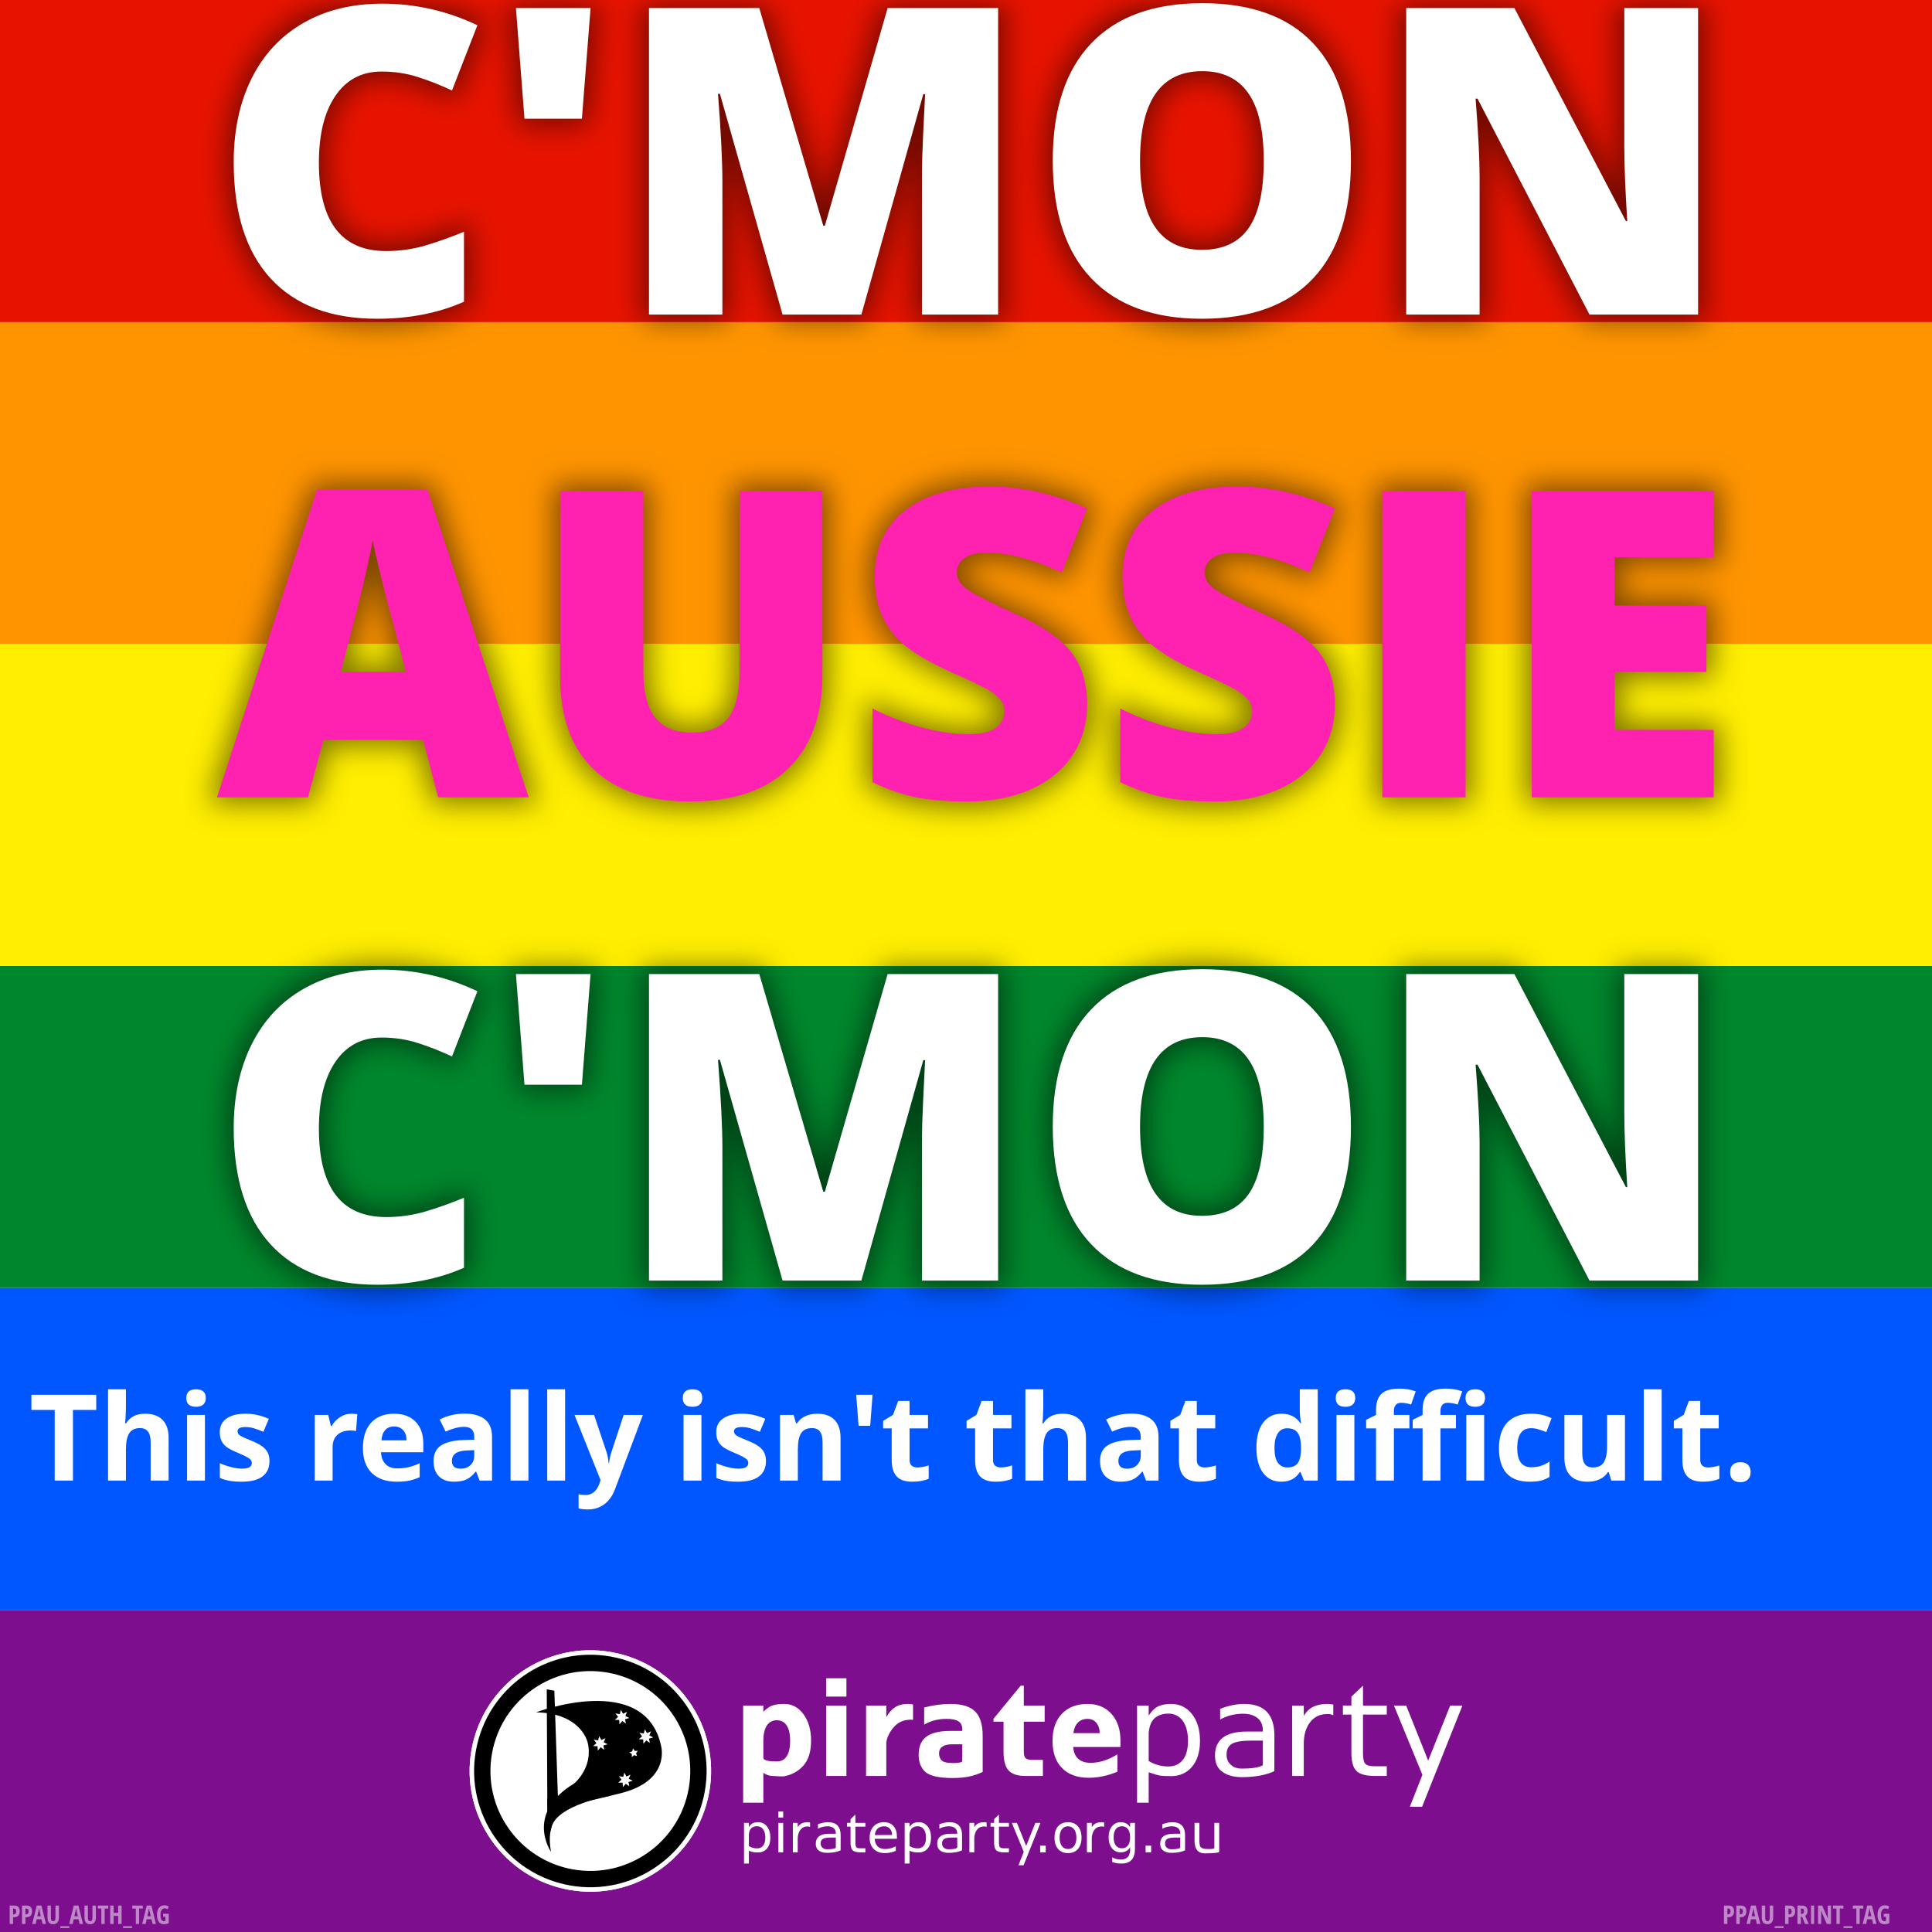
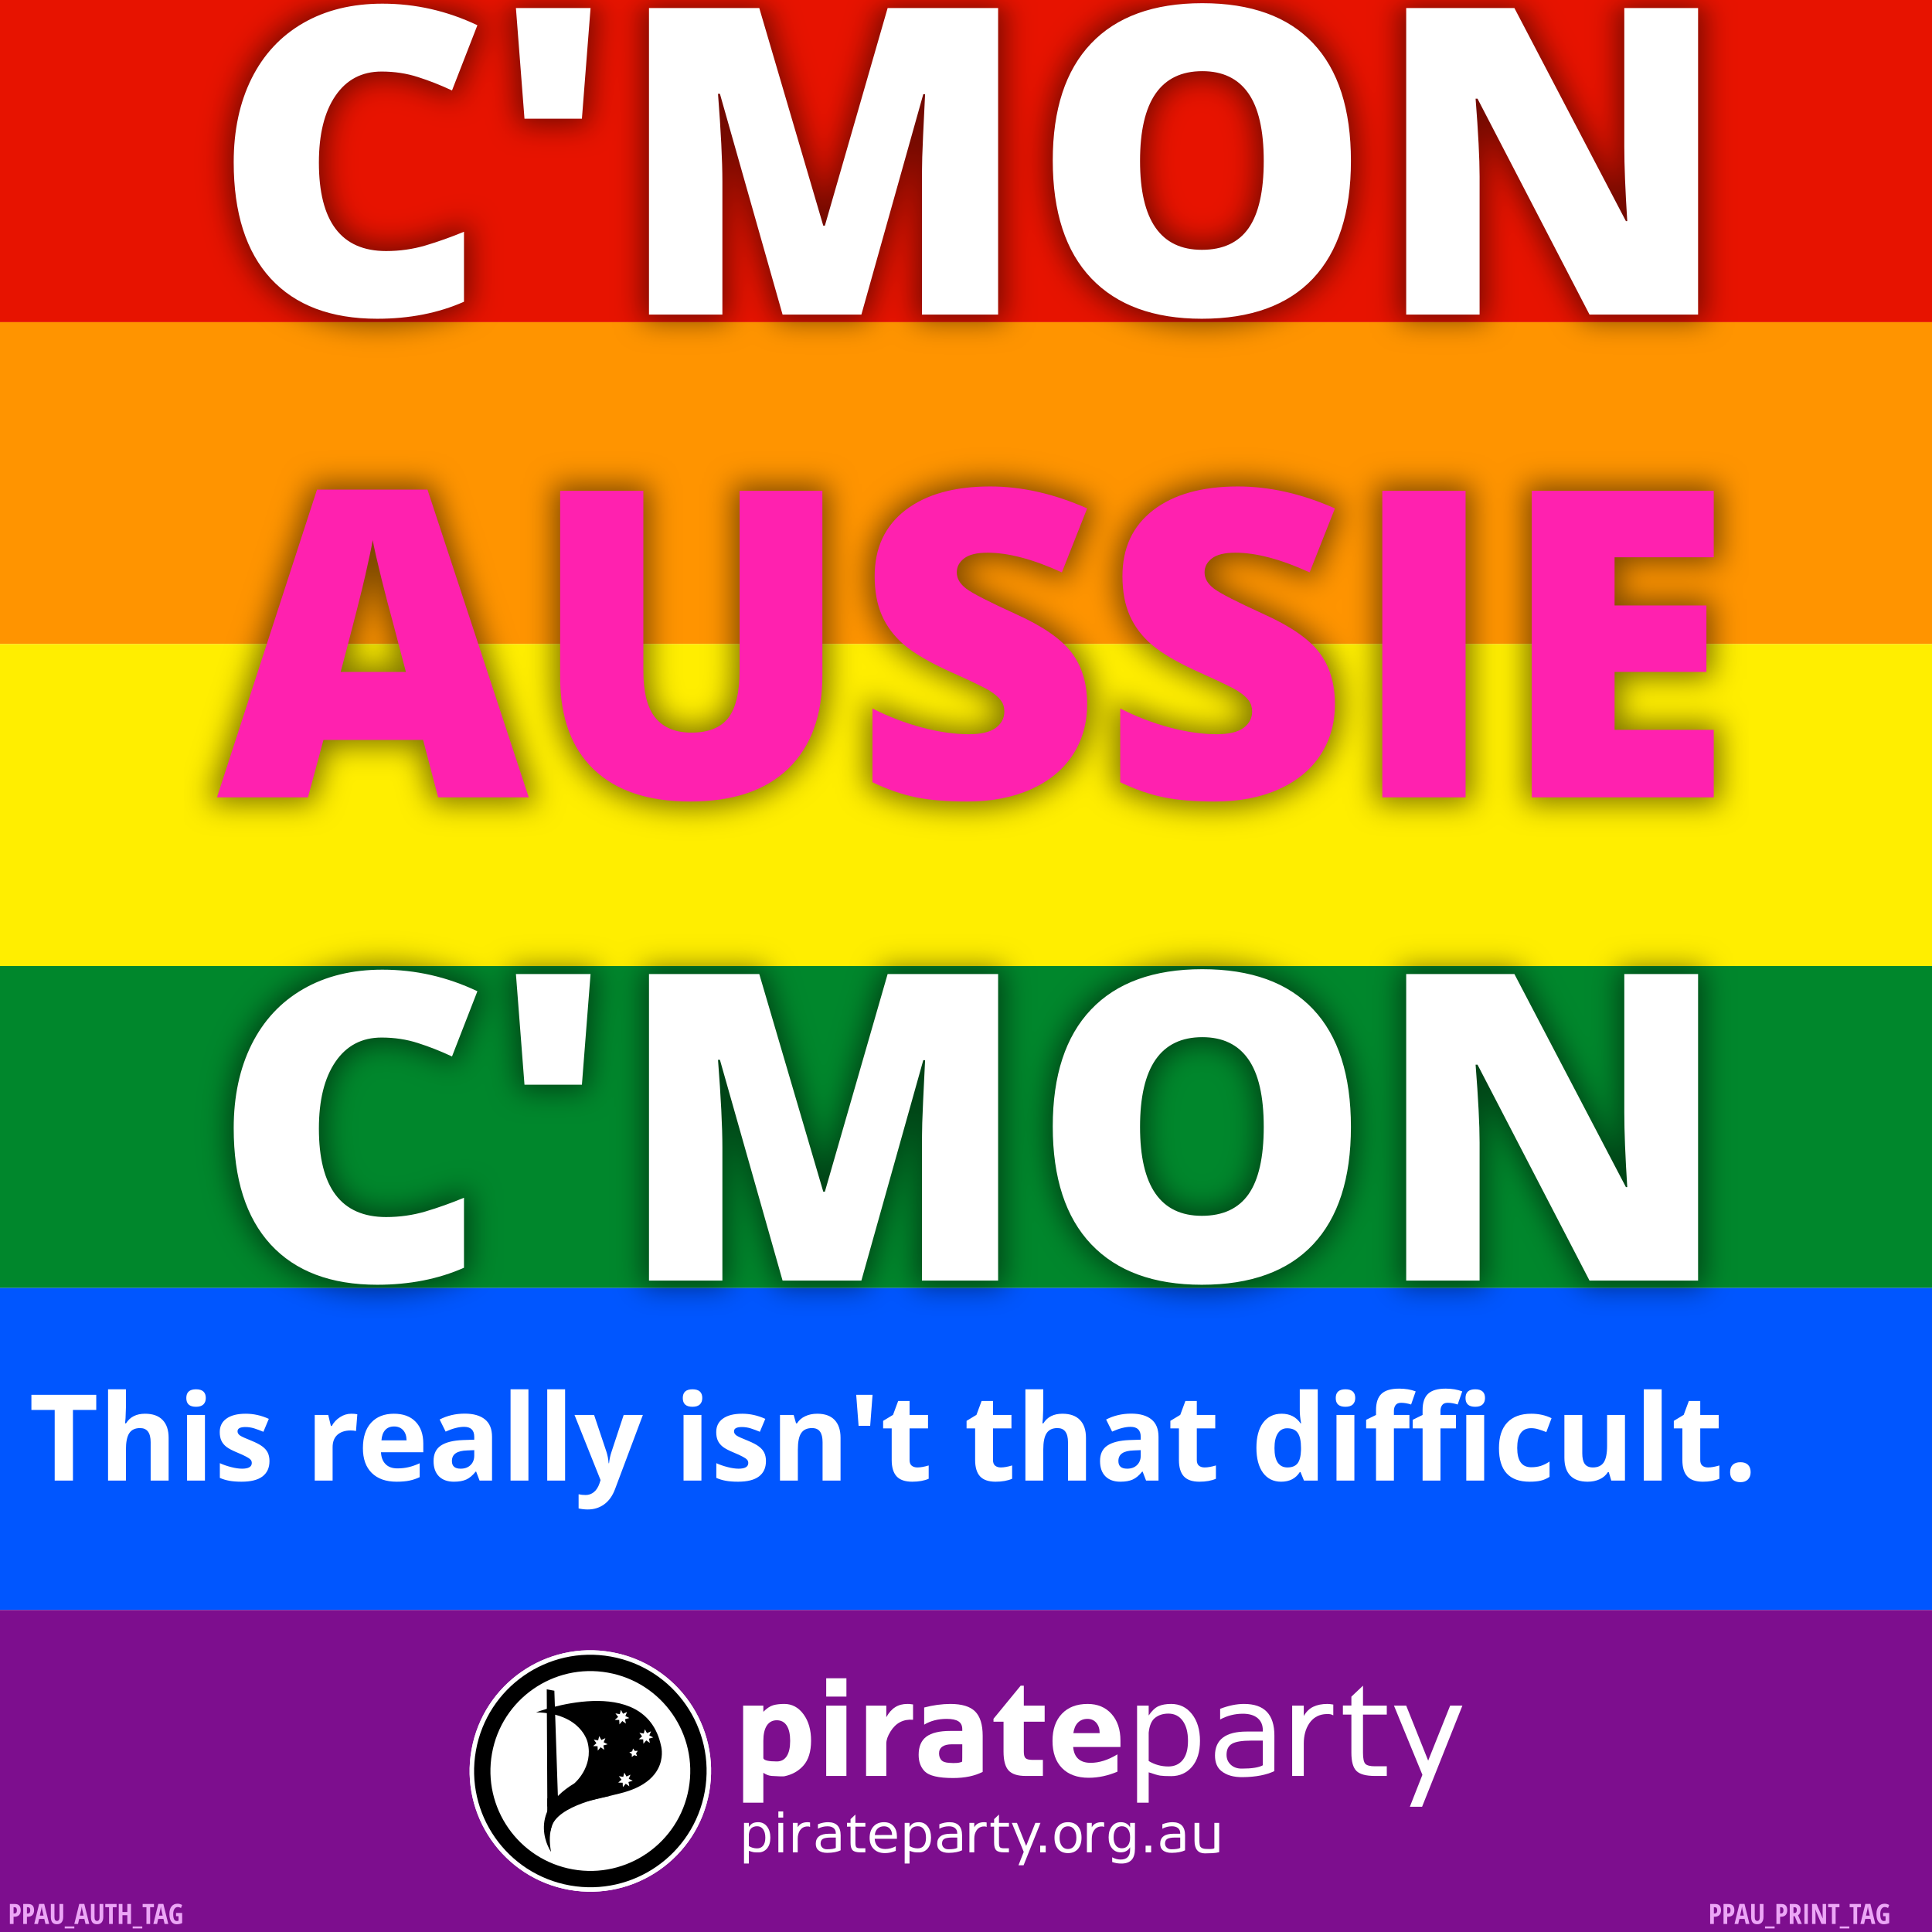
<svg xmlns="http://www.w3.org/2000/svg" width="1200" height="1200" viewBox="0 0 317.5 317.5" version="1.1" id="svg8" enable-background="new">
  <defs id="defs2">
    <filter style="color-interpolation-filters:sRGB" id="filter2316" x="-0.022" width="1.045" y="-0.026" height="1.052">
      <feGaussianBlur stdDeviation="2.284" id="feGaussianBlur2318" />
    </filter>
  </defs>
  <g id="layer1" transform="translate(0,20.50003)">
    <rect style="opacity:1;fill:#e71300;fill-opacity:1;stroke:none;stroke-width:1.595;stroke-miterlimit:4;stroke-dasharray:1.595, 1.595;stroke-dashoffset:0;stroke-opacity:1" id="rect826" width="317.5" height="52.917" x="0" y="-20.5" />
    <rect y="32.417" x="0" height="52.917" width="317.5" id="rect828" style="opacity:1;fill:#ff9400;fill-opacity:1;stroke:none;stroke-width:1.595;stroke-miterlimit:4;stroke-dasharray:1.595, 1.595;stroke-dashoffset:0;stroke-opacity:1" />
    <rect style="opacity:1;fill:#ffee00;fill-opacity:1;stroke:none;stroke-width:1.595;stroke-miterlimit:4;stroke-dasharray:1.595, 1.595;stroke-dashoffset:0;stroke-opacity:1" id="rect830" width="317.5" height="52.917" x="0" y="85.333" />
    <rect y="138.25" x="0" height="52.917" width="317.5" id="rect832" style="opacity:1;fill:#00872c;fill-opacity:1;stroke:none;stroke-width:1.595;stroke-miterlimit:4;stroke-dasharray:1.595, 1.595;stroke-dashoffset:0;stroke-opacity:1" />
    <rect style="opacity:1;fill:#0056ff;fill-opacity:1;stroke:none;stroke-width:1.595;stroke-miterlimit:4;stroke-dasharray:1.595, 1.595;stroke-dashoffset:0;stroke-opacity:1" id="rect834" width="317.5" height="52.917" x="0" y="191.167" />
    <rect y="244.083" x="0" height="52.917" width="317.5" id="rect836" style="opacity:1;fill:#7d0e8e;fill-opacity:1;stroke:none;stroke-width:1.595;stroke-miterlimit:4;stroke-dasharray:1.595, 1.595;stroke-dashoffset:0;stroke-opacity:1" />
    <rect y="-20.5" x="0" height="52.917" width="317.5" id="rect2236" style="opacity:1;fill:#e71300;fill-opacity:1;stroke:none;stroke-width:1.595;stroke-miterlimit:4;stroke-dasharray:1.595, 1.595;stroke-dashoffset:0;stroke-opacity:1" />
  </g>
  <g id="layer2">
    <g id="g2270" style="opacity:0.5;fill:#000000;stroke:#000000;stroke-width:2;filter:url(#filter2316)">
      <text xml:space="preserve" style="font-style:normal;font-weight:normal;font-size:70.556px;line-height:1.11;font-family:sans-serif;letter-spacing:0px;word-spacing:0px;fill:#000000;fill-opacity:1;stroke:#000000;stroke-width:2" x="34.83" y="51.694" id="text2260">
        <tspan x="34.83" y="51.694" style="font-style:normal;font-variant:normal;font-weight:800;font-stretch:normal;font-family:'Open Sans';-inkscape-font-specification:'Open Sans Ultra-Bold';fill:#000000;stroke:#000000;stroke-width:2" id="tspan2258">C'MON</tspan>
      </text>
      <text xml:space="preserve" style="font-style:normal;font-weight:normal;font-size:70.556px;line-height:1.25;font-family:sans-serif;letter-spacing:0px;word-spacing:0px;fill:#000000;fill-opacity:1;stroke:#000000;stroke-width:2" x="35.657" y="131.034" id="text2264">
        <tspan id="tspan2262" x="35.657" y="131.034" style="font-style:normal;font-variant:normal;font-weight:800;font-stretch:normal;font-family:'Open Sans';-inkscape-font-specification:'Open Sans Ultra-Bold';fill:#000000;fill-opacity:1;stroke:#000000;stroke-width:2">AUSSIE</tspan>
      </text>
      <text id="text2268" y="210.444" x="34.83" style="font-style:normal;font-weight:normal;font-size:70.556px;line-height:1.11;font-family:sans-serif;letter-spacing:0px;word-spacing:0px;fill:#000000;fill-opacity:1;stroke:#000000;stroke-width:2" xml:space="preserve">
        <tspan id="tspan2266" style="font-style:normal;font-variant:normal;font-weight:800;font-stretch:normal;font-family:'Open Sans';-inkscape-font-specification:'Open Sans Ultra-Bold';fill:#000000;stroke:#000000;stroke-width:2" y="210.444" x="34.83">C'MON</tspan>
      </text>
    </g>
    <g id="g2248">
      <text id="text859" y="51.694" x="34.83" style="font-style:normal;font-weight:normal;font-size:70.556px;line-height:1.11;font-family:sans-serif;letter-spacing:0px;word-spacing:0px;fill:#ffffff;fill-opacity:1;stroke:none;stroke-width:1.8" xml:space="preserve">
        <tspan id="tspan2220" style="font-style:normal;font-variant:normal;font-weight:800;font-stretch:normal;font-family:'Open Sans';-inkscape-font-specification:'Open Sans Ultra-Bold';fill:#ffffff;fill-opacity:1;stroke-width:1.8" y="51.694" x="34.83">C'MON</tspan>
      </text>
      <text id="text2228" y="131.034" x="35.657" style="font-style:normal;font-weight:normal;font-size:70.556px;line-height:1.25;font-family:sans-serif;letter-spacing:0px;word-spacing:0px;fill:#ff21af;fill-opacity:1;stroke:none;stroke-width:0.265" xml:space="preserve">
        <tspan style="font-style:normal;font-variant:normal;font-weight:800;font-stretch:normal;font-family:'Open Sans';-inkscape-font-specification:'Open Sans Ultra-Bold';fill:#ff21af;fill-opacity:1;stroke-width:0.265" y="131.034" x="35.657" id="tspan2226">AUSSIE</tspan>
      </text>
      <text xml:space="preserve" style="font-style:normal;font-weight:normal;font-size:70.556px;line-height:1.11;font-family:sans-serif;letter-spacing:0px;word-spacing:0px;fill:#ffffff;fill-opacity:1;stroke:none;stroke-width:1.8" x="34.83" y="210.444" id="text2240">
        <tspan x="34.83" y="210.444" style="font-style:normal;font-variant:normal;font-weight:800;font-stretch:normal;font-family:'Open Sans';-inkscape-font-specification:'Open Sans Ultra-Bold';fill:#ffffff;fill-opacity:1;stroke-width:1.8" id="tspan2238">C'MON</tspan>
      </text>
    </g>
    <text xml:space="preserve" style="font-style:normal;font-weight:normal;font-size:19.756px;line-height:1.25;font-family:sans-serif;letter-spacing:0px;word-spacing:0px;fill:#ffffff;fill-opacity:1;stroke:none;stroke-width:0.265" x="159.642" y="243.31" id="text855">
      <tspan id="tspan853" x="159.642" y="243.31" style="font-style:normal;font-variant:normal;font-weight:bold;font-stretch:normal;font-family:'Open Sans';-inkscape-font-specification:'Open Sans Bold';text-align:center;text-anchor:middle;fill:#ffffff;stroke-width:0.265">This really isn't that difficult.</tspan>
    </text>
    <g id="layer3-7" transform="matrix(0.1061789,0,0,0.1061789,70.1927,336.7052)">
      <g id="g1708" transform="matrix(2.778125,0,0,2.778125,54.58357,-648.1534)">
        <g style="display:none" id="Background__x28_for_preview_purposes_x29_">
          <rect id="rect1517" height="222.794" width="619.853" style="display:inline;fill:#231f20;stroke:#ffffff" y="-37.529" x="-46.441" />
        </g>
        <g id="Text">
          <g id="g1532">
            <path id="path1520" d="m 167.668,79.513 v 16.65 H 156.404 V 42.084 h 11.264 v 3.428 c 1.936,-1.936 3.754,-3.148 5.457,-3.638 1.702,-0.49 3.778,-0.735 6.226,-0.735 4.314,0 7.882,1.924 10.704,5.771 2.822,3.848 4.221,8.78 4.198,14.796 -0.023,6.04 -1.458,10.646 -4.302,13.817 -2.729,3.055 -6.25,5.025 -10.564,5.912 -0.7,0.14 -3.032,0.082 -6.996,-0.175 -1.633,-0.114 -3.207,-0.698 -4.723,-1.747 z m 7.486,-29.278 c -2.402,0 -4.256,0.991 -5.562,2.974 -1.282,1.958 -1.924,4.792 -1.924,8.5 v 9.725 c 0.443,1.166 2.938,1.749 7.486,1.749 2.425,0 4.272,-0.979 5.545,-2.938 1.269,-1.959 1.905,-4.804 1.905,-8.536 0,-3.731 -0.641,-6.576 -1.924,-8.535 -1.282,-1.96 -3.124,-2.939 -5.526,-2.939 z" style="fill:#ffffff" />
            <path id="path1522" d="m 202.686,26.833 h 11.264 v 10.214 h -11.264 z m 0,15.251 h 11.264 v 39.178 h -11.264 z" style="fill:#ffffff" />
            <path id="path1524" d="m 238.51,56.496 c -1.562,2.519 -2.344,4.757 -2.344,6.716 v 18.05 H 224.903 V 42.084 h 11.263 v 6.437 c 1.446,-2.565 3.113,-4.431 5.002,-5.597 1.866,-1.189 4.116,-1.784 6.751,-1.784 0.374,0 0.781,0.012 1.225,0.035 0.163,0 0.804,0.082 1.924,0.245 v 8.535 c -5.411,-0.42 -9.597,1.761 -12.558,6.541 z" style="fill:#ffffff" />
            <path id="path1526" d="m 289.865,78.988 c -4.454,2.286 -9.958,3.428 -16.51,3.428 -8.045,0 -13.292,-1.224 -15.741,-3.672 -2.285,-2.286 -3.428,-5.364 -3.428,-9.235 0,-4.594 1.422,-7.964 4.267,-10.109 2.845,-2.146 7.309,-3.218 13.395,-3.218 h 6.646 v -0.979 c 0,-1.982 -0.704,-3.435 -2.115,-4.354 -1.411,-0.923 -3.598,-1.383 -6.56,-1.383 -2.425,0 -4.673,0.268 -6.749,0.805 -2.076,0.536 -4.011,1.341 -5.807,2.414 v -9.55 c 2.425,-0.653 4.851,-1.143 7.276,-1.469 2.588,-0.35 5.023,-0.524 7.308,-0.524 6.39,0 10.984,1.388 13.782,4.163 2.822,2.798 4.235,7.334 4.235,13.607 v 20.076 z m -17.21,-15.356 c -2.332,0 -4.104,0.443 -5.317,1.329 -1.236,0.909 -1.833,2.215 -1.786,3.918 0.047,1.539 0.527,2.775 1.437,3.708 0.723,0.746 2.052,1.201 3.988,1.364 3.545,0.303 6.026,0.082 7.448,-0.665 0.047,-0.023 0.07,-2.764 0.07,-8.22 v -1.434 z" style="fill:#ffffff" />
            <path id="path1528" d="m 295.883,51.04 v -1.61 l 15.146,-18.469 h 1.749 v 11.124 h 11.613 v 8.955 h -11.613 v 16.615 c 0,1.819 0.315,3.043 0.945,3.673 0.652,0.653 1.947,0.979 3.882,0.979 h 5.807 v 8.955 h -9.654 c -4.454,0 -7.614,-1.026 -9.479,-3.079 -1.866,-2.052 -2.798,-5.562 -2.798,-10.529 V 51.04 Z" style="fill:#ffffff" />
            <path id="path1530" d="m 366.615,61.568 v 3.568 h -26.34 c 0.256,2.938 1.208,5.142 2.85,6.611 1.646,1.469 3.937,2.204 6.875,2.204 2.378,0 4.808,-0.389 7.294,-1.173 2.481,-0.779 5.03,-1.964 7.642,-3.549 v 9.654 c -2.659,1.12 -5.324,1.966 -7.992,2.537 -2.672,0.569 -5.335,0.856 -7.994,0.856 -6.389,0 -11.352,-1.803 -14.882,-5.403 -3.536,-3.605 -5.301,-8.658 -5.301,-15.165 0,-6.39 1.737,-11.415 5.212,-15.076 3.475,-3.661 8.255,-5.492 14.342,-5.492 5.55,0 9.986,1.854 13.311,5.562 3.321,3.708 4.983,8.663 4.983,14.866 z m -11.578,-4.162 c 0,-2.379 -0.625,-4.295 -1.87,-5.755 -1.25,-1.455 -2.887,-2.185 -4.916,-2.185 -2.168,0 -3.936,0.683 -5.298,2.045 -1.367,1.366 -2.223,3.33 -2.572,5.895 z" style="fill:#ffffff" />
          </g>
          <g id="g1544">
            <path id="path1534" d="m 382.347,79.233 v 16.93 h -6.471 V 42.084 h 6.471 v 5.492 c 1.749,-2.588 3.556,-4.309 5.422,-5.16 1.866,-0.851 4.232,-1.277 7.102,-1.277 4.757,0 8.621,1.889 11.597,5.667 2.971,3.778 4.459,8.745 4.459,14.901 0,6.157 -1.488,10.972 -4.459,14.447 -2.976,3.475 -6.84,5.212 -11.597,5.212 -2.869,0 -4.921,-0.1 -6.157,-0.296 -1.237,-0.197 -3.359,-0.811 -6.367,-1.837 z m 21.897,-17.525 c 0,-4.734 -0.975,-8.448 -2.922,-11.14 -1.947,-2.696 -4.622,-4.041 -8.026,-4.041 -2.915,0 -5.375,0.781 -7.381,2.343 -1.959,1.539 -3.148,4.291 -3.568,8.255 v 15.811 c 3.335,2.029 6.984,3.043 10.949,3.043 3.404,0 6.079,-1.206 8.026,-3.622 1.948,-2.41 2.922,-5.961 2.922,-10.649 z" style="fill:#ffffff" />
            <path id="path1536" d="m 434.889,81.926 c -5.224,0.094 -9.293,-1.084 -12.208,-3.533 -2.262,-1.912 -3.393,-4.757 -3.393,-8.535 0,-4.408 1.474,-7.731 4.424,-9.97 2.95,-2.239 7.353,-3.358 13.206,-3.358 h 9.024 v -0.629 c 0,-2.962 -0.975,-5.254 -2.922,-6.873 -1.947,-1.623 -4.681,-2.432 -8.201,-2.432 -2.239,0 -4.42,0.268 -6.542,0.804 -2.122,0.536 -4.162,1.341 -6.121,2.414 v -5.946 c 2.355,-0.91 4.641,-1.592 6.856,-2.046 2.215,-0.455 4.372,-0.682 6.471,-0.682 5.667,0 9.899,1.469 12.698,4.408 2.798,2.938 4.197,7.345 4.197,13.222 v 0.14 l -0.035,19.659 c -4.477,2.145 -10.295,3.264 -17.454,3.357 z m 4.652,-20.358 c -5.2,0 -8.803,0.595 -10.809,1.784 -2.006,1.189 -3.009,3.218 -3.009,6.087 0,2.262 0.781,4.116 2.345,5.562 1.562,1.445 3.579,2.168 6.051,2.168 0.07,0 0.141,0 0.21,0 5.527,0 9.398,-0.618 11.613,-1.854 0,-6.623 0,-10.727 0,-12.313 v -1.434 z" style="fill:#ffffff" />
            <path id="path1538" d="m 485.194,47.506 c -0.723,-0.419 -1.504,-0.66 -2.344,-0.716 -0.84,-0.061 -1.771,-0.03 -2.798,0.086 -3.521,0.443 -6.285,2.168 -8.29,5.177 -2.006,3.008 -3.009,6.728 -3.009,11.159 v 18.05 h -6.472 V 42.084 h 6.472 v 5.771 c 1.353,-2.378 3.113,-4.092 5.282,-5.142 2.169,-1.05 4.804,-1.574 7.905,-1.574 0.443,0 0.933,0.029 1.47,0.087 0.536,0.058 1.131,0.146 1.783,0.262 v 6.018 z" style="fill:#ffffff" />
            <path id="path1540" d="m 490.549,47.087 v -5.072 h 4.723 v -4.932 l 6.471,-6.122 V 42.085 H 515 v 5.002 h -13.258 v 21.268 c 0,3.195 0.437,5.247 1.312,6.157 0.873,0.909 2.652,1.364 5.334,1.364 H 515 v 5.387 h -6.611 c -4.968,0 -8.396,-0.928 -10.284,-2.78 -1.889,-1.856 -2.833,-5.231 -2.833,-10.128 V 47.087 Z" style="fill:#ffffff" />
            <path id="path1542" d="m 527.842,98.437 6.996,-17.805 -15.846,-38.548 h 6.821 l 12.243,30.643 12.242,-30.643 h 6.821 l -22.457,56.353 z" style="fill:#ffffff" />
          </g>
          <g id="g1582">
            <path id="path1546" d="m 159.598,122.975 v 7.09 h -2.71 v -22.646 h 2.71 v 2.299 c 0.732,-1.084 1.489,-1.804 2.271,-2.16 0.782,-0.356 1.772,-0.535 2.974,-0.535 1.992,0 3.611,0.791 4.856,2.373 1.245,1.582 1.868,3.662 1.868,6.24 0,2.578 -0.623,4.596 -1.868,6.051 -1.245,1.455 -2.864,2.182 -4.856,2.182 -1.201,0 -2.061,-0.041 -2.578,-0.123 -0.518,-0.085 -1.407,-0.341 -2.667,-0.771 z m 9.17,-7.34 c 0,-1.982 -0.408,-3.537 -1.223,-4.664 -0.815,-1.129 -1.936,-1.693 -3.362,-1.693 -1.221,0 -2.251,0.328 -3.091,0.982 -0.82,0.645 -1.318,1.797 -1.494,3.457 v 6.621 c 1.396,0.85 2.925,1.273 4.585,1.273 1.426,0 2.546,-0.504 3.362,-1.516 0.815,-1.009 1.223,-2.497 1.223,-4.46 z" style="fill:#ffffff" />
            <path id="path1548" d="m 176.034,101.032 h 2.695 v 3.412 h -2.695 z m 0,6.386 h 2.695 v 16.406 h -2.695 z" style="fill:#ffffff" />
            <path id="path1550" d="m 193.699,109.688 c -0.303,-0.176 -0.63,-0.275 -0.981,-0.299 -0.352,-0.025 -0.742,-0.014 -1.172,0.035 -1.475,0.186 -2.632,0.908 -3.472,2.168 -0.84,1.26 -1.26,2.818 -1.26,4.674 v 7.559 h -2.71 v -16.406 h 2.71 v 2.416 c 0.566,-0.996 1.304,-1.713 2.212,-2.152 0.908,-0.439 2.012,-0.66 3.311,-0.66 0.186,0 0.391,0.013 0.615,0.037 0.224,0.024 0.474,0.061 0.747,0.109 z" style="fill:#ffffff" />
            <path id="path1552" d="m 203.411,124.102 c -2.188,0.039 -3.892,-0.453 -5.112,-1.479 -0.947,-0.801 -1.421,-1.992 -1.421,-3.574 0,-1.846 0.618,-3.238 1.853,-4.176 1.235,-0.938 3.079,-1.406 5.53,-1.406 h 3.779 v -0.264 c 0,-1.24 -0.408,-2.199 -1.223,-2.877 -0.815,-0.68 -1.96,-1.02 -3.435,-1.02 -0.938,0 -1.851,0.113 -2.739,0.338 -0.888,0.225 -1.743,0.561 -2.563,1.01 v -2.49 c 0.986,-0.381 1.943,-0.666 2.871,-0.856 0.928,-0.19 1.831,-0.286 2.71,-0.286 2.373,0 4.146,0.615 5.317,1.846 1.171,1.231 1.758,3.076 1.758,5.537 v 0.059 l -0.015,8.232 c -1.876,0.898 -4.312,1.367 -7.31,1.406 z m 1.948,-8.525 c -2.178,0 -3.687,0.25 -4.526,0.748 -0.839,0.498 -1.26,1.348 -1.26,2.549 0,0.947 0.327,1.723 0.981,2.328 0.654,0.605 1.499,0.908 2.534,0.908 0.029,0 0.059,0 0.088,0 2.314,0 3.936,-0.258 4.863,-0.775 0,-2.773 0,-4.492 0,-5.156 v -0.602 z" style="fill:#ffffff" />
            <path id="path1554" d="m 214.265,109.512 v -2.123 h 1.978 v -2.066 l 2.71,-2.562 v 4.658 h 5.552 v 2.094 h -5.552 v 8.906 c 0,1.338 0.183,2.197 0.549,2.578 0.366,0.381 1.111,0.572 2.234,0.572 h 2.769 v 2.256 h -2.769 c -2.08,0 -3.516,-0.389 -4.307,-1.164 -0.791,-0.777 -1.187,-2.191 -1.187,-4.242 v -8.906 h -1.977 z" style="fill:#ffffff" />
            <path id="path1556" d="m 242.083,114.948 v 1.318 H 229.69 c 0.117,1.855 0.676,3.27 1.677,4.24 1.001,0.973 2.395,1.457 4.182,1.457 1.035,0 2.039,-0.127 3.01,-0.381 0.971,-0.254 1.936,-0.635 2.893,-1.143 v 2.549 c -0.967,0.41 -1.958,0.723 -2.974,0.938 -1.016,0.215 -2.046,0.322 -3.091,0.322 -2.617,0 -4.69,-0.762 -6.218,-2.285 -1.528,-1.523 -2.292,-3.584 -2.292,-6.182 0,-2.686 0.725,-4.816 2.175,-6.393 1.45,-1.578 3.406,-2.367 5.867,-2.367 2.207,0 3.953,0.711 5.237,2.133 1.284,1.421 1.927,3.352 1.927,5.794 z m -2.696,-0.791 c -0.02,-1.475 -0.432,-2.652 -1.238,-3.531 -0.806,-0.879 -1.873,-1.318 -3.201,-1.318 -1.504,0 -2.708,0.426 -3.611,1.275 -0.903,0.849 -1.423,2.045 -1.56,3.588 z" style="fill:#ffffff" />
            <path id="path1558" d="m 249.114,122.975 v 7.09 h -2.71 v -22.646 h 2.71 v 2.299 c 0.732,-1.084 1.489,-1.804 2.271,-2.16 0.782,-0.356 1.772,-0.535 2.974,-0.535 1.992,0 3.611,0.791 4.856,2.373 1.245,1.582 1.868,3.662 1.868,6.24 0,2.578 -0.623,4.596 -1.868,6.051 -1.245,1.455 -2.864,2.182 -4.856,2.182 -1.201,0 -2.061,-0.041 -2.578,-0.123 -0.519,-0.085 -1.407,-0.341 -2.667,-0.771 z m 9.17,-7.34 c 0,-1.982 -0.408,-3.537 -1.223,-4.664 -0.815,-1.129 -1.936,-1.693 -3.362,-1.693 -1.221,0 -2.251,0.328 -3.091,0.982 -0.82,0.645 -1.318,1.797 -1.494,3.457 v 6.621 c 1.396,0.85 2.925,1.273 4.585,1.273 1.426,0 2.546,-0.504 3.362,-1.516 0.815,-1.009 1.223,-2.497 1.223,-4.46 z" style="fill:#ffffff" />
            <path id="path1560" d="m 271.057,124.102 c -2.188,0.039 -3.892,-0.453 -5.112,-1.479 -0.947,-0.801 -1.421,-1.992 -1.421,-3.574 0,-1.846 0.618,-3.238 1.853,-4.176 1.235,-0.938 3.079,-1.406 5.53,-1.406 h 3.779 v -0.264 c 0,-1.24 -0.408,-2.199 -1.223,-2.877 -0.815,-0.68 -1.96,-1.02 -3.435,-1.02 -0.938,0 -1.851,0.113 -2.739,0.338 -0.888,0.225 -1.743,0.561 -2.563,1.01 v -2.49 c 0.986,-0.381 1.943,-0.666 2.871,-0.856 0.928,-0.19 1.831,-0.286 2.71,-0.286 2.373,0 4.146,0.615 5.317,1.846 1.171,1.231 1.758,3.076 1.758,5.537 v 0.059 l -0.015,8.232 c -1.875,0.898 -4.312,1.367 -7.31,1.406 z m 1.948,-8.525 c -2.178,0 -3.687,0.25 -4.526,0.748 -0.839,0.498 -1.26,1.348 -1.26,2.549 0,0.947 0.327,1.723 0.981,2.328 0.654,0.605 1.499,0.908 2.534,0.908 0.029,0 0.059,0 0.088,0 2.314,0 3.936,-0.258 4.863,-0.775 0,-2.773 0,-4.492 0,-5.156 v -0.602 z" style="fill:#ffffff" />
            <path id="path1562" d="m 292.063,109.688 c -0.303,-0.176 -0.63,-0.275 -0.981,-0.299 -0.352,-0.025 -0.742,-0.014 -1.172,0.035 -1.475,0.186 -2.632,0.908 -3.472,2.168 -0.84,1.26 -1.26,2.818 -1.26,4.674 v 7.559 h -2.71 v -16.406 h 2.71 v 2.416 c 0.566,-0.996 1.304,-1.713 2.212,-2.152 0.908,-0.439 2.012,-0.66 3.311,-0.66 0.186,0 0.391,0.013 0.615,0.037 0.224,0.024 0.474,0.061 0.747,0.109 z" style="fill:#ffffff" />
            <path id="path1564" d="m 294.246,109.512 v -2.123 h 1.978 v -2.066 l 2.71,-2.562 v 4.658 h 5.552 v 2.094 h -5.552 v 8.906 c 0,1.338 0.183,2.197 0.549,2.578 0.366,0.381 1.111,0.572 2.234,0.572 h 2.769 v 2.256 h -2.769 c -2.08,0 -3.516,-0.389 -4.307,-1.164 -0.791,-0.777 -1.187,-2.191 -1.187,-4.242 v -8.906 h -1.977 z" style="fill:#ffffff" />
            <path id="path1566" d="m 309.802,131.016 2.93,-7.455 -6.636,-16.143 h 2.856 l 5.127,12.832 5.127,-12.832 h 2.856 l -9.404,23.598 z" style="fill:#ffffff" />
            <path id="path1568" d="m 321.887,120.104 h 3.091 v 3.721 h -3.091 z" style="fill:#ffffff" />
            <path id="path1570" d="m 337.4,107.022 c 2.344,0 4.185,0.762 5.522,2.285 1.337,1.523 2.007,3.633 2.007,6.328 0,2.686 -0.669,4.793 -2.007,6.322 -1.338,1.527 -3.179,2.291 -5.522,2.291 -2.354,0 -4.197,-0.764 -5.53,-2.291 -1.333,-1.529 -2,-3.637 -2,-6.322 0,-2.695 0.667,-4.805 2,-6.328 1.333,-1.523 3.176,-2.285 5.53,-2.285 z m 0,2.285 c -1.445,0 -2.588,0.564 -3.428,1.693 -0.84,1.127 -1.26,2.672 -1.26,4.635 0,1.963 0.417,3.51 1.252,4.637 0.835,1.129 1.98,1.691 3.435,1.691 1.436,0 2.573,-0.566 3.413,-1.699 0.84,-1.133 1.26,-2.676 1.26,-4.629 0,-1.943 -0.42,-3.482 -1.26,-4.621 -0.839,-1.137 -1.977,-1.707 -3.412,-1.707 z" style="fill:#ffffff" />
            <path id="path1572" d="m 357.527,109.688 c -0.303,-0.176 -0.63,-0.275 -0.981,-0.299 -0.352,-0.025 -0.742,-0.014 -1.172,0.035 -1.475,0.186 -2.632,0.908 -3.472,2.168 -0.84,1.26 -1.26,2.818 -1.26,4.674 v 7.559 h -2.71 v -16.406 h 2.71 v 2.416 c 0.566,-0.996 1.304,-1.713 2.212,-2.152 0.908,-0.439 2.012,-0.66 3.311,-0.66 0.186,0 0.391,0.013 0.615,0.037 0.224,0.024 0.474,0.061 0.747,0.109 z" style="fill:#ffffff" />
            <path id="path1574" d="m 374.695,121.788 c 0,2.793 -0.62,4.871 -1.86,6.234 -1.24,1.361 -3.14,2.043 -5.698,2.043 -0.947,0 -1.841,-0.072 -2.681,-0.213 -0.84,-0.143 -1.655,-0.359 -2.446,-0.652 v -2.621 c 0.791,0.43 1.572,0.746 2.344,0.951 0.772,0.205 1.558,0.309 2.358,0.309 1.768,0 3.091,-0.461 3.97,-1.385 0.879,-0.922 1.318,-2.316 1.318,-4.182 v -1.334 c -0.557,0.967 -1.27,1.689 -2.139,2.168 -0.869,0.479 -1.909,0.719 -3.12,0.719 -2.012,0 -3.633,-0.768 -4.863,-2.301 -1.23,-1.533 -1.846,-3.564 -1.846,-6.094 0,-2.539 0.615,-4.574 1.846,-6.107 1.231,-1.533 2.852,-2.301 4.863,-2.301 1.211,0 2.251,0.24 3.12,0.719 0.869,0.479 1.582,1.201 2.139,2.168 v -2.49 h 2.695 z M 372,115.43 c 0,-1.953 -0.402,-3.467 -1.209,-4.541 -0.805,-1.074 -1.936,-1.611 -3.391,-1.611 -1.445,0 -2.57,0.537 -3.377,1.611 -0.805,1.074 -1.208,2.588 -1.208,4.541 0,1.943 0.403,3.453 1.208,4.527 0.807,1.074 1.932,1.611 3.377,1.611 1.455,0 2.586,-0.537 3.391,-1.611 0.806,-1.074 1.209,-2.583 1.209,-4.527 z" style="fill:#ffffff" />
            <path id="path1576" d="m 380.627,120.104 h 3.091 v 3.721 h -3.091 z" style="fill:#ffffff" />
            <path id="path1578" d="m 395.29,124.102 c -2.188,0.039 -3.891,-0.453 -5.111,-1.479 -0.948,-0.801 -1.421,-1.992 -1.421,-3.574 0,-1.846 0.617,-3.238 1.853,-4.176 1.234,-0.938 3.078,-1.406 5.529,-1.406 h 3.779 v -0.264 c 0,-1.24 -0.408,-2.199 -1.223,-2.877 -0.816,-0.68 -1.961,-1.02 -3.436,-1.02 -0.938,0 -1.85,0.113 -2.738,0.338 -0.888,0.225 -1.744,0.561 -2.564,1.01 v -2.49 c 0.986,-0.381 1.943,-0.666 2.871,-0.856 0.928,-0.19 1.832,-0.286 2.711,-0.286 2.373,0 4.145,0.615 5.316,1.846 1.171,1.231 1.758,3.076 1.758,5.537 v 0.059 l -0.014,8.232 c -1.874,0.898 -4.312,1.367 -7.31,1.406 z m 1.949,-8.525 c -2.178,0 -3.688,0.25 -4.527,0.748 -0.839,0.498 -1.26,1.348 -1.26,2.549 0,0.947 0.328,1.723 0.982,2.328 0.654,0.605 1.498,0.908 2.533,0.908 0.029,0 0.059,0 0.088,0 2.314,0 3.936,-0.258 4.863,-0.775 0,-2.773 0,-4.492 0,-5.156 v -0.602 z" style="fill:#ffffff" />
            <path id="path1580" d="m 421.628,123.721 c -1.025,0.303 -2.326,0.492 -3.904,0.564 -1.576,0.074 -2.936,0.109 -4.078,0.109 -1.885,0 -3.316,-0.586 -4.293,-1.758 -0.977,-1.172 -1.465,-2.934 -1.465,-5.287 v -9.932 h 2.695 v 9.17 c 0,2.207 0.172,3.555 0.514,4.043 0.586,0.82 1.625,1.25 3.119,1.289 0.43,0.01 1.113,0.029 2.051,0.059 1.562,-0.02 2.451,-0.186 2.666,-0.498 0,-3.164 0,-4.752 0,-4.762 v -9.301 h 2.695 z" style="fill:#ffffff" />
          </g>
        </g>
        <g id="Signet">
-           <polygon id="polygon1585" points="94.359,87.717 92.997,85.655 90.834,86.85 91.599,84.499 89.317,83.552 91.63,82.684 90.946,80.311 93.067,81.579 94.499,79.564 94.83,82.013 97.298,81.873 95.59,83.659 97.234,85.504 94.774,85.282 " style="fill:#ffffff" />
-           <polygon id="polygon1587" points="105.585,62.9 104.224,60.838 102.062,62.033 102.825,59.684 100.542,58.737 102.855,57.87 102.173,55.494 104.294,56.762 105.725,54.748 106.056,57.196 108.524,57.061 106.815,58.845 108.46,60.689 106,60.465 " style="fill:#ffffff" />
-           <polygon id="polygon1589" points="93.177,52.266 91.817,50.205 89.652,51.398 90.417,49.048 88.134,48.101 90.448,47.233 89.765,44.859 91.886,46.128 93.316,44.112 93.647,46.562 96.115,46.422 94.407,48.208 96.053,50.051 93.593,49.832 " style="fill:#ffffff" />
-           <polygon id="polygon1591" points="80.178,67.037 78.818,64.976 76.654,66.169 77.418,63.819 75.135,62.874 77.45,62.004 76.766,59.63 78.887,60.899 80.318,58.884 80.649,61.333 83.118,61.193 81.408,62.979 83.055,64.826 80.594,64.603 " style="fill:#ffffff" />
-           <polygon id="polygon1593" points="98.229,65.626 98.91,67.16 100.559,67.466 99.312,68.59 99.527,70.255 98.076,69.411 96.562,70.134 96.911,68.492 95.758,67.275 97.427,67.1 " style="fill:#ffffff" />
+           <polygon id="polygon1585" points="89.317,83.552 91.63,82.684 90.946,80.311 93.067,81.579 94.499,79.564 94.83,82.013 97.298,81.873 95.59,83.659 97.234,85.504 94.774,85.282 94.359,87.717 92.997,85.655 90.834,86.85 91.599,84.499 " style="fill:#ffffff" />
+           <polygon id="polygon1587" points="100.542,58.737 102.855,57.87 102.173,55.494 104.294,56.762 105.725,54.748 106.056,57.196 108.524,57.061 106.815,58.845 108.46,60.689 106,60.465 105.585,62.9 104.224,60.838 102.062,62.033 102.825,59.684 " style="fill:#ffffff" />
+           <polygon id="polygon1589" points="88.134,48.101 90.448,47.233 89.765,44.859 91.886,46.128 93.316,44.112 93.647,46.562 96.115,46.422 94.407,48.208 96.053,50.051 93.593,49.832 93.177,52.266 91.817,50.205 89.652,51.398 90.417,49.048 " style="fill:#ffffff" />
+           <polygon id="polygon1591" points="75.135,62.874 77.45,62.004 76.766,59.63 78.887,60.899 80.318,58.884 80.649,61.333 83.118,61.193 81.408,62.979 83.055,64.826 80.594,64.603 80.178,67.037 78.818,64.976 76.654,66.169 77.418,63.819 " style="fill:#ffffff" />
+           <polygon id="polygon1593" points="99.527,70.255 98.076,69.411 96.562,70.134 96.911,68.492 95.758,67.275 97.427,67.1 98.229,65.626 98.91,67.16 100.559,67.466 99.312,68.59 " style="fill:#ffffff" />
          <g id="g1609">
            <path id="path1595" d="M 135.039,89.912 C 128.733,125.113 95.081,148.545 59.874,142.237 24.667,135.931 1.237,102.28 7.544,67.079 13.848,31.873 47.5,8.449 82.709,14.756 c 35.206,6.305 58.634,39.954 52.33,75.156 z" style="fill:#ffffff;stroke:#ffffff;stroke-width:5;stroke-miterlimit:10" />
            <path id="path1597" d="m 81.105,23.712 c -30.26,-5.419 -59.186,14.72 -64.604,44.976 -5.42,30.26 14.716,59.188 44.976,64.61 30.259,5.415 59.183,-14.727 64.602,-44.984 5.42,-30.255 -14.715,-59.182 -44.974,-64.602 z m 53.932,66.206 C 128.731,125.124 95.08,148.556 59.872,142.252 24.664,135.944 1.235,102.291 7.543,67.083 13.847,31.877 47.501,8.448 82.709,14.755 c 35.206,6.306 58.634,39.959 52.328,75.163 z" style="stroke:#ffffff;stroke-width:5;stroke-miterlimit:10" />
            <g id="g1607">
-               <polygon id="polygon1599" points="47.327,98.379 54.451,95.273 53.188,92.129 51.237,33.772 46.998,33.014 " style="stroke:#ffffff;stroke-width:5;stroke-miterlimit:10" />
+               <polygon id="polygon1599" points="46.998,33.014 47.327,98.379 54.451,95.273 53.188,92.129 51.237,33.772 " style="stroke:#ffffff;stroke-width:5;stroke-miterlimit:10" />
              <path id="path1601" d="m 41.057,45.816 c 0,0 60.699,-23.026 69.619,18.67 0,0 5.716,19.558 -22.992,26.528 0,0 -19.617,4.877 -21.554,4.893 -1.947,0.02 -1.947,0.02 -1.947,0.02 0,0 -19.291,3.84 -14.798,27.627 0,0 -14.917,-21.275 12.979,-38.168 0,0 10.796,-9.016 7.42,-22.749 -0.001,0 -3.343,-16.313 -28.727,-16.821 z" style="stroke:#ffffff;stroke-width:5;stroke-miterlimit:10" />
-               <polygon id="polygon1603" points="47.251,104.929 54.873,96.991 47.304,93.659 " style="stroke:#ffffff;stroke-width:5;stroke-miterlimit:10" />
+               <polygon id="polygon1603" points="54.873,96.991 47.304,93.659 47.251,104.929 " style="stroke:#ffffff;stroke-width:5;stroke-miterlimit:10" />
              <path id="path1605" d="m 81.912,92.428 c 0,0 -29.423,4.918 -32.373,17.679 -2.95,12.763 -3.591,-19.303 15.273,-20.748 18.864,-1.433 1.617,-0.877 1.617,-0.877 l 17.984,-1.609 -2.268,4.242" style="stroke:#ffffff;stroke-width:5;stroke-miterlimit:10" />
            </g>
          </g>
          <g id="g1625">
            <path id="path1611" d="M 135.039,89.912 C 128.733,125.113 95.081,148.545 59.874,142.237 24.667,135.931 1.237,102.28 7.544,67.079 13.848,31.873 47.5,8.449 82.709,14.756 c 35.206,6.305 58.634,39.954 52.33,75.156 z" style="fill:#ffffff" />
            <path id="path1613" d="m 81.105,23.712 c -30.26,-5.419 -59.186,14.72 -64.604,44.976 -5.42,30.26 14.716,59.188 44.976,64.61 30.259,5.415 59.183,-14.727 64.602,-44.984 5.42,-30.255 -14.715,-59.182 -44.974,-64.602 z m 53.932,66.206 C 128.731,125.124 95.08,148.556 59.872,142.252 24.664,135.944 1.235,102.291 7.543,67.083 13.847,31.877 47.501,8.448 82.709,14.755 c 35.206,6.306 58.634,39.959 52.328,75.163 z" />
            <g id="g1623">
-               <polygon id="polygon1615" points="47.327,98.379 54.451,95.273 53.188,92.129 51.237,33.772 46.998,33.014 " />
+               <polygon id="polygon1615" points="46.998,33.014 47.327,98.379 54.451,95.273 53.188,92.129 51.237,33.772 " />
              <path id="path1617" d="m 41.057,45.816 c 0,0 60.699,-23.026 69.619,18.67 0,0 5.716,19.558 -22.992,26.528 0,0 -19.617,4.877 -21.554,4.893 -1.947,0.02 -1.947,0.02 -1.947,0.02 0,0 -19.291,3.84 -14.798,27.627 0,0 -14.917,-21.275 12.979,-38.168 0,0 10.796,-9.016 7.42,-22.749 -0.001,0 -3.343,-16.313 -28.727,-16.821 z" />
-               <polygon id="polygon1619" points="47.251,104.929 54.873,96.991 47.304,93.659 " />
+               <polygon id="polygon1619" points="54.873,96.991 47.304,93.659 47.251,104.929 " />
              <path id="path1621" d="m 81.912,92.428 c 0,0 -29.423,4.918 -32.373,17.679 -2.95,12.763 -3.591,-19.303 15.273,-20.748 18.864,-1.433 1.617,-0.877 1.617,-0.877 l 17.984,-1.609 -2.268,4.242" />
            </g>
          </g>
-           <polygon id="polygon1627" points="79.021,66.699 77.016,65.269 75.431,67.153 75.301,64.695 72.836,64.629 74.682,62.996 73.194,61.03 75.622,61.449 76.23,59.064 77.416,61.223 79.662,60.211 78.711,62.486 80.903,63.611 78.534,64.283 " style="fill:#ffffff" />
-           <polygon id="polygon1629" points="91.098,52.08 89.093,50.65 87.507,52.534 87.378,50.076 84.913,50.01 86.758,48.377 85.271,46.411 87.699,46.83 88.307,44.445 89.493,46.604 91.738,45.592 90.789,47.867 92.979,48.992 90.61,49.664 " style="fill:#ffffff" />
-           <polygon id="polygon1631" points="104.446,62.885 102.441,61.455 100.855,63.34 100.726,60.881 98.261,60.815 100.106,59.183 98.619,57.217 101.047,57.635 101.655,55.25 102.841,57.409 105.086,56.397 104.136,58.672 106.328,59.798 103.958,60.47 " style="fill:#ffffff" />
-           <polygon id="polygon1633" points="93.005,87.04 91,85.609 89.415,87.494 89.285,85.036 86.82,84.969 88.665,83.336 87.178,81.37 89.605,81.789 90.213,79.404 91.4,81.563 93.646,80.551 92.695,82.827 94.886,83.952 92.518,84.624 " style="fill:#ffffff" />
-           <polygon id="polygon1635" points="95.071,65.961 96.059,67.312 97.73,67.266 96.75,68.619 97.313,70.197 95.718,69.683 94.393,70.705 94.39,69.033 93.012,68.088 94.599,67.566 " style="fill:#ffffff" />
+           <polygon id="polygon1627" points="72.836,64.629 74.682,62.996 73.194,61.03 75.622,61.449 76.23,59.064 77.416,61.223 79.662,60.211 78.711,62.486 80.903,63.611 78.534,64.283 79.021,66.699 77.016,65.269 75.431,67.153 75.301,64.695 " style="fill:#ffffff" />
+           <polygon id="polygon1629" points="84.913,50.01 86.758,48.377 85.271,46.411 87.699,46.83 88.307,44.445 89.493,46.604 91.738,45.592 90.789,47.867 92.979,48.992 90.61,49.664 91.098,52.08 89.093,50.65 87.507,52.534 87.378,50.076 " style="fill:#ffffff" />
+           <polygon id="polygon1631" points="98.261,60.815 100.106,59.183 98.619,57.217 101.047,57.635 101.655,55.25 102.841,57.409 105.086,56.397 104.136,58.672 106.328,59.798 103.958,60.47 104.446,62.885 102.441,61.455 100.855,63.34 100.726,60.881 " style="fill:#ffffff" />
+           <polygon id="polygon1633" points="86.82,84.969 88.665,83.336 87.178,81.37 89.605,81.789 90.213,79.404 91.4,81.563 93.646,80.551 92.695,82.827 94.886,83.952 92.518,84.624 93.005,87.04 91,85.609 89.415,87.494 89.285,85.036 " style="fill:#ffffff" />
+           <polygon id="polygon1635" points="97.313,70.197 95.718,69.683 94.393,70.705 94.39,69.033 93.012,68.088 94.599,67.566 95.071,65.961 96.059,67.312 97.73,67.266 96.75,68.619 " style="fill:#ffffff" />
        </g>
      </g>
    </g>
  </g>
-   <g id="layer3" style="display:inline;opacity:0.5">
-     <text xml:space="preserve" style="font-style:normal;font-weight:normal;font-size:4.233px;line-height:1.25;font-family:sans-serif;letter-spacing:0px;word-spacing:0px;fill:#000000;fill-opacity:1;stroke:none;stroke-width:0.265" x="1.323" y="316.177" id="text2059">
-       <tspan id="tspan2057" x="1.323" y="316.177" style="font-style:normal;font-variant:normal;font-weight:normal;font-stretch:normal;font-family:'Open Sans Condensed';-inkscape-font-specification:'Open Sans Condensed, ';fill:#ffffff;stroke-width:0.265">PPAU_AUTH_TAG</tspan>
+   <g id="layer3" style="display:inline;opacity:1">
+     <text xml:space="preserve" style="font-style:normal;font-weight:normal;font-size:4.233px;line-height:1.25;font-family:sans-serif;letter-spacing:0px;word-spacing:0px;fill:#eca6f6;fill-opacity:1;stroke:none;stroke-width:0.265;" x="1.323" y="316.177" id="text2059">
+       <tspan id="tspan2057" x="1.323" y="316.177" style="font-style:normal;font-variant:normal;font-weight:normal;font-stretch:normal;font-size:4.586px;font-family:'Open Sans Condensed';-inkscape-font-specification:'Open Sans Condensed, ';fill:#eca6f6;stroke-width:0.265;fill-opacity:1;">PPAU_AUTH_TAG</tspan>
    </text>
-     <text id="text2063" y="316.177" x="316.177" style="font-style:normal;font-weight:normal;font-size:4.233px;line-height:1.25;font-family:sans-serif;letter-spacing:0px;word-spacing:0px;fill:#000000;fill-opacity:1;stroke:none;stroke-width:0.265" xml:space="preserve">
-       <tspan style="font-style:normal;font-variant:normal;font-weight:normal;font-stretch:normal;font-family:'Open Sans Condensed';-inkscape-font-specification:'Open Sans Condensed, ';text-align:end;text-anchor:end;fill:#ffffff;stroke-width:0.265" y="316.177" x="316.177" id="tspan2061">PPAU_PRINT_TAG</tspan>
+     <text id="text2063" y="316.177" x="316.177" style="font-style:normal;font-weight:normal;font-size:4.233px;line-height:1.25;font-family:sans-serif;letter-spacing:0px;word-spacing:0px;fill:#eca6f6;fill-opacity:1;stroke:none;stroke-width:0.265;" xml:space="preserve">
+       <tspan style="font-style:normal;font-variant:normal;font-weight:normal;font-stretch:normal;font-size:4.586px;font-family:'Open Sans Condensed';-inkscape-font-specification:'Open Sans Condensed, ';text-align:end;text-anchor:end;fill:#eca6f6;stroke-width:0.265;" y="316.177" x="316.177" id="tspan2061">PPAU_PRINT_TAG</tspan>
    </text>
  </g>
</svg>
